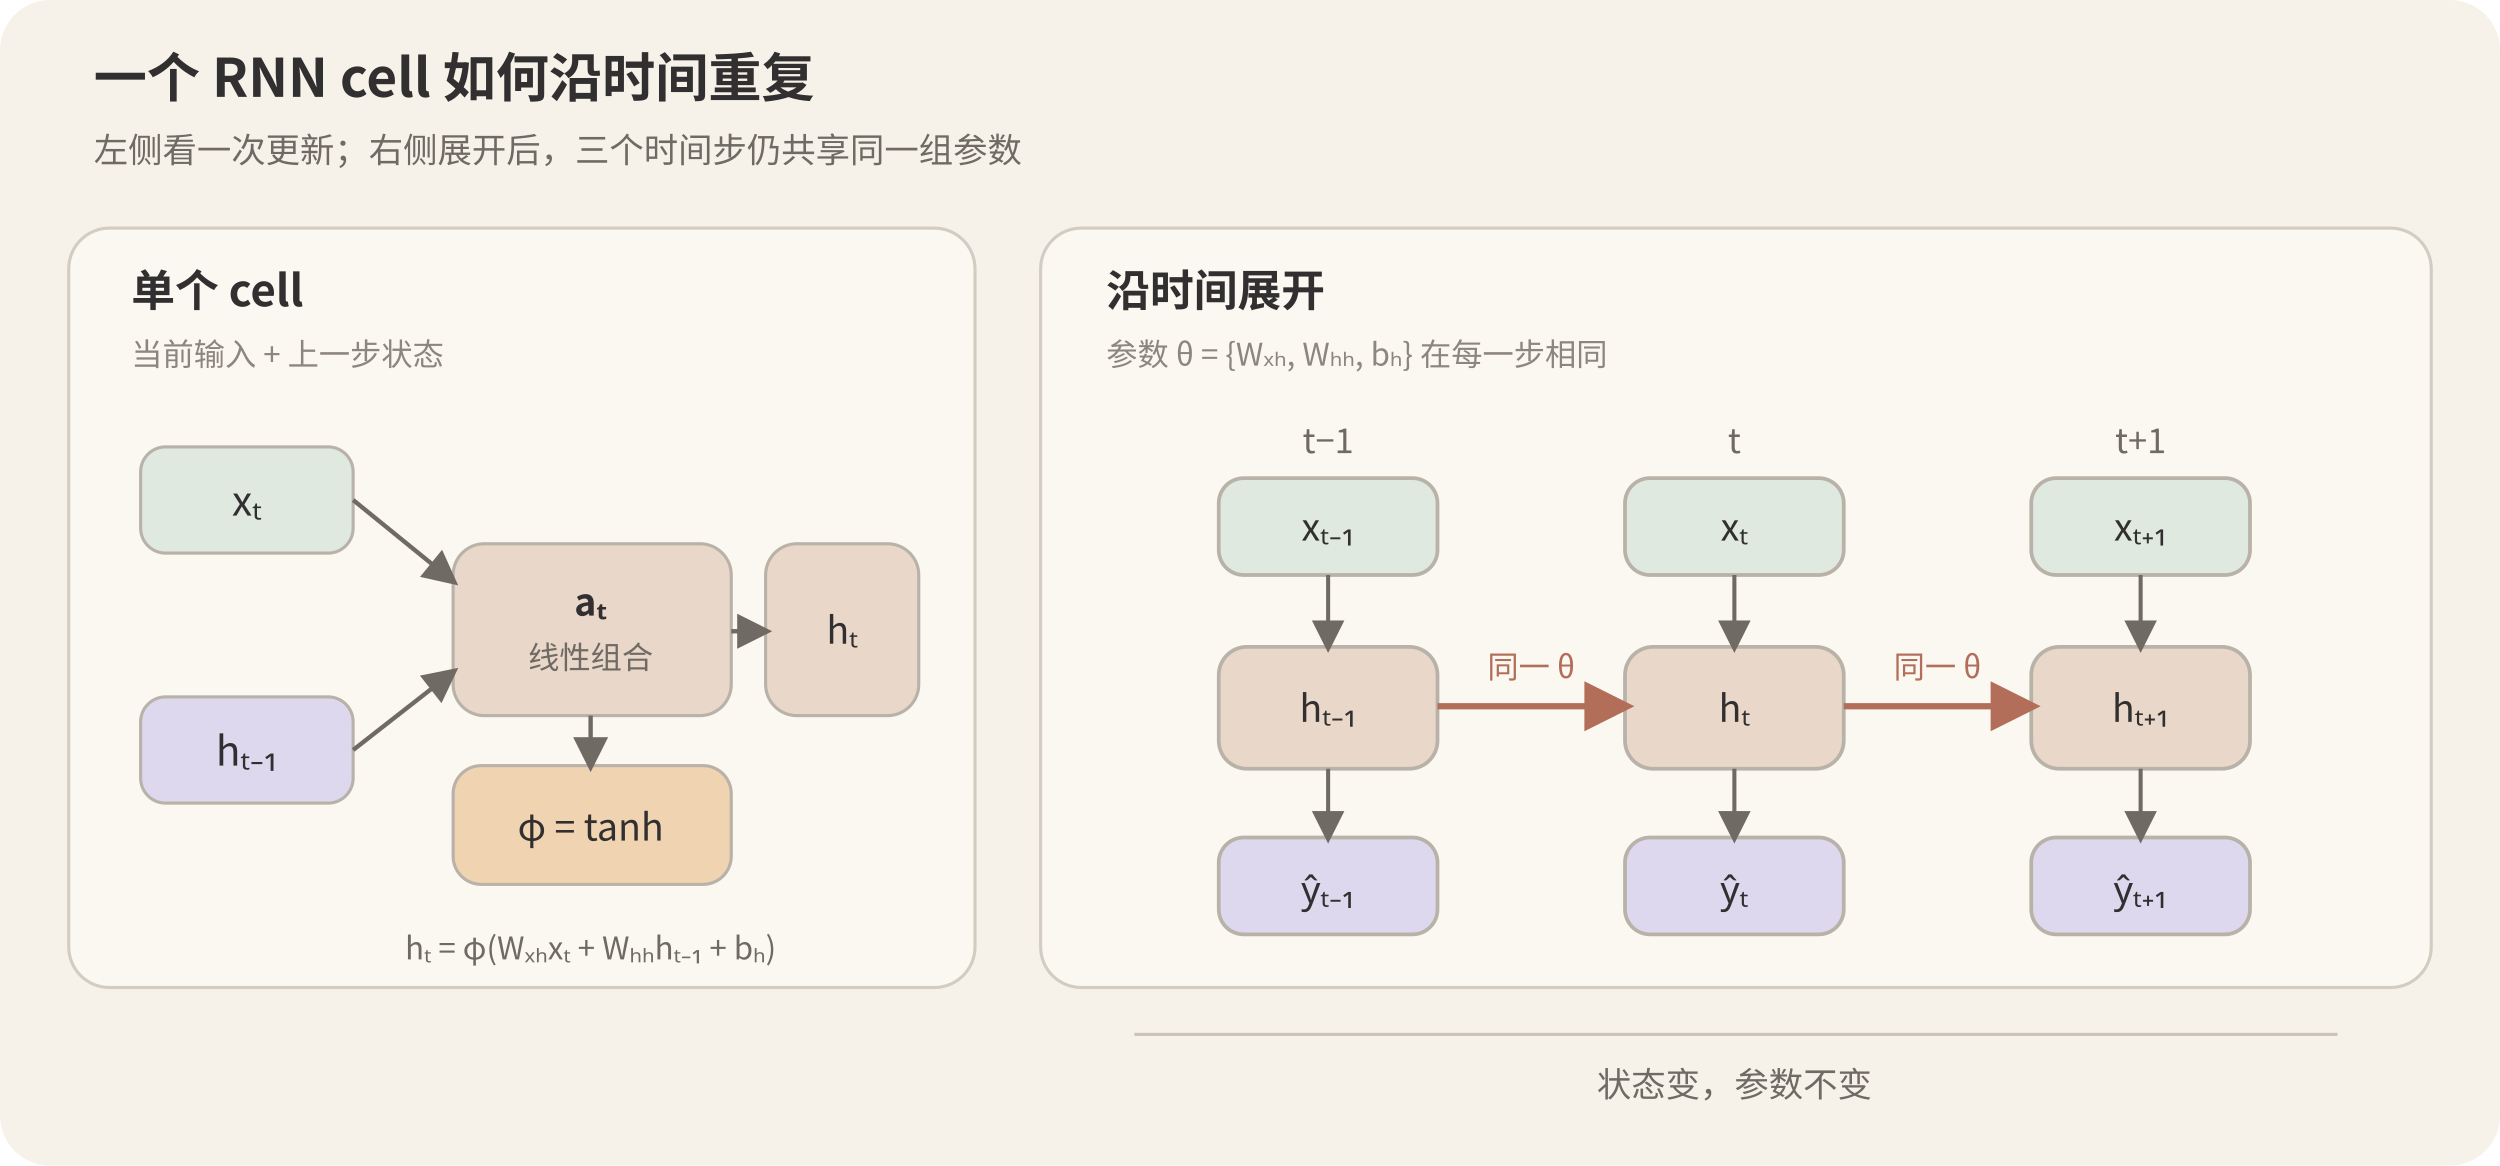
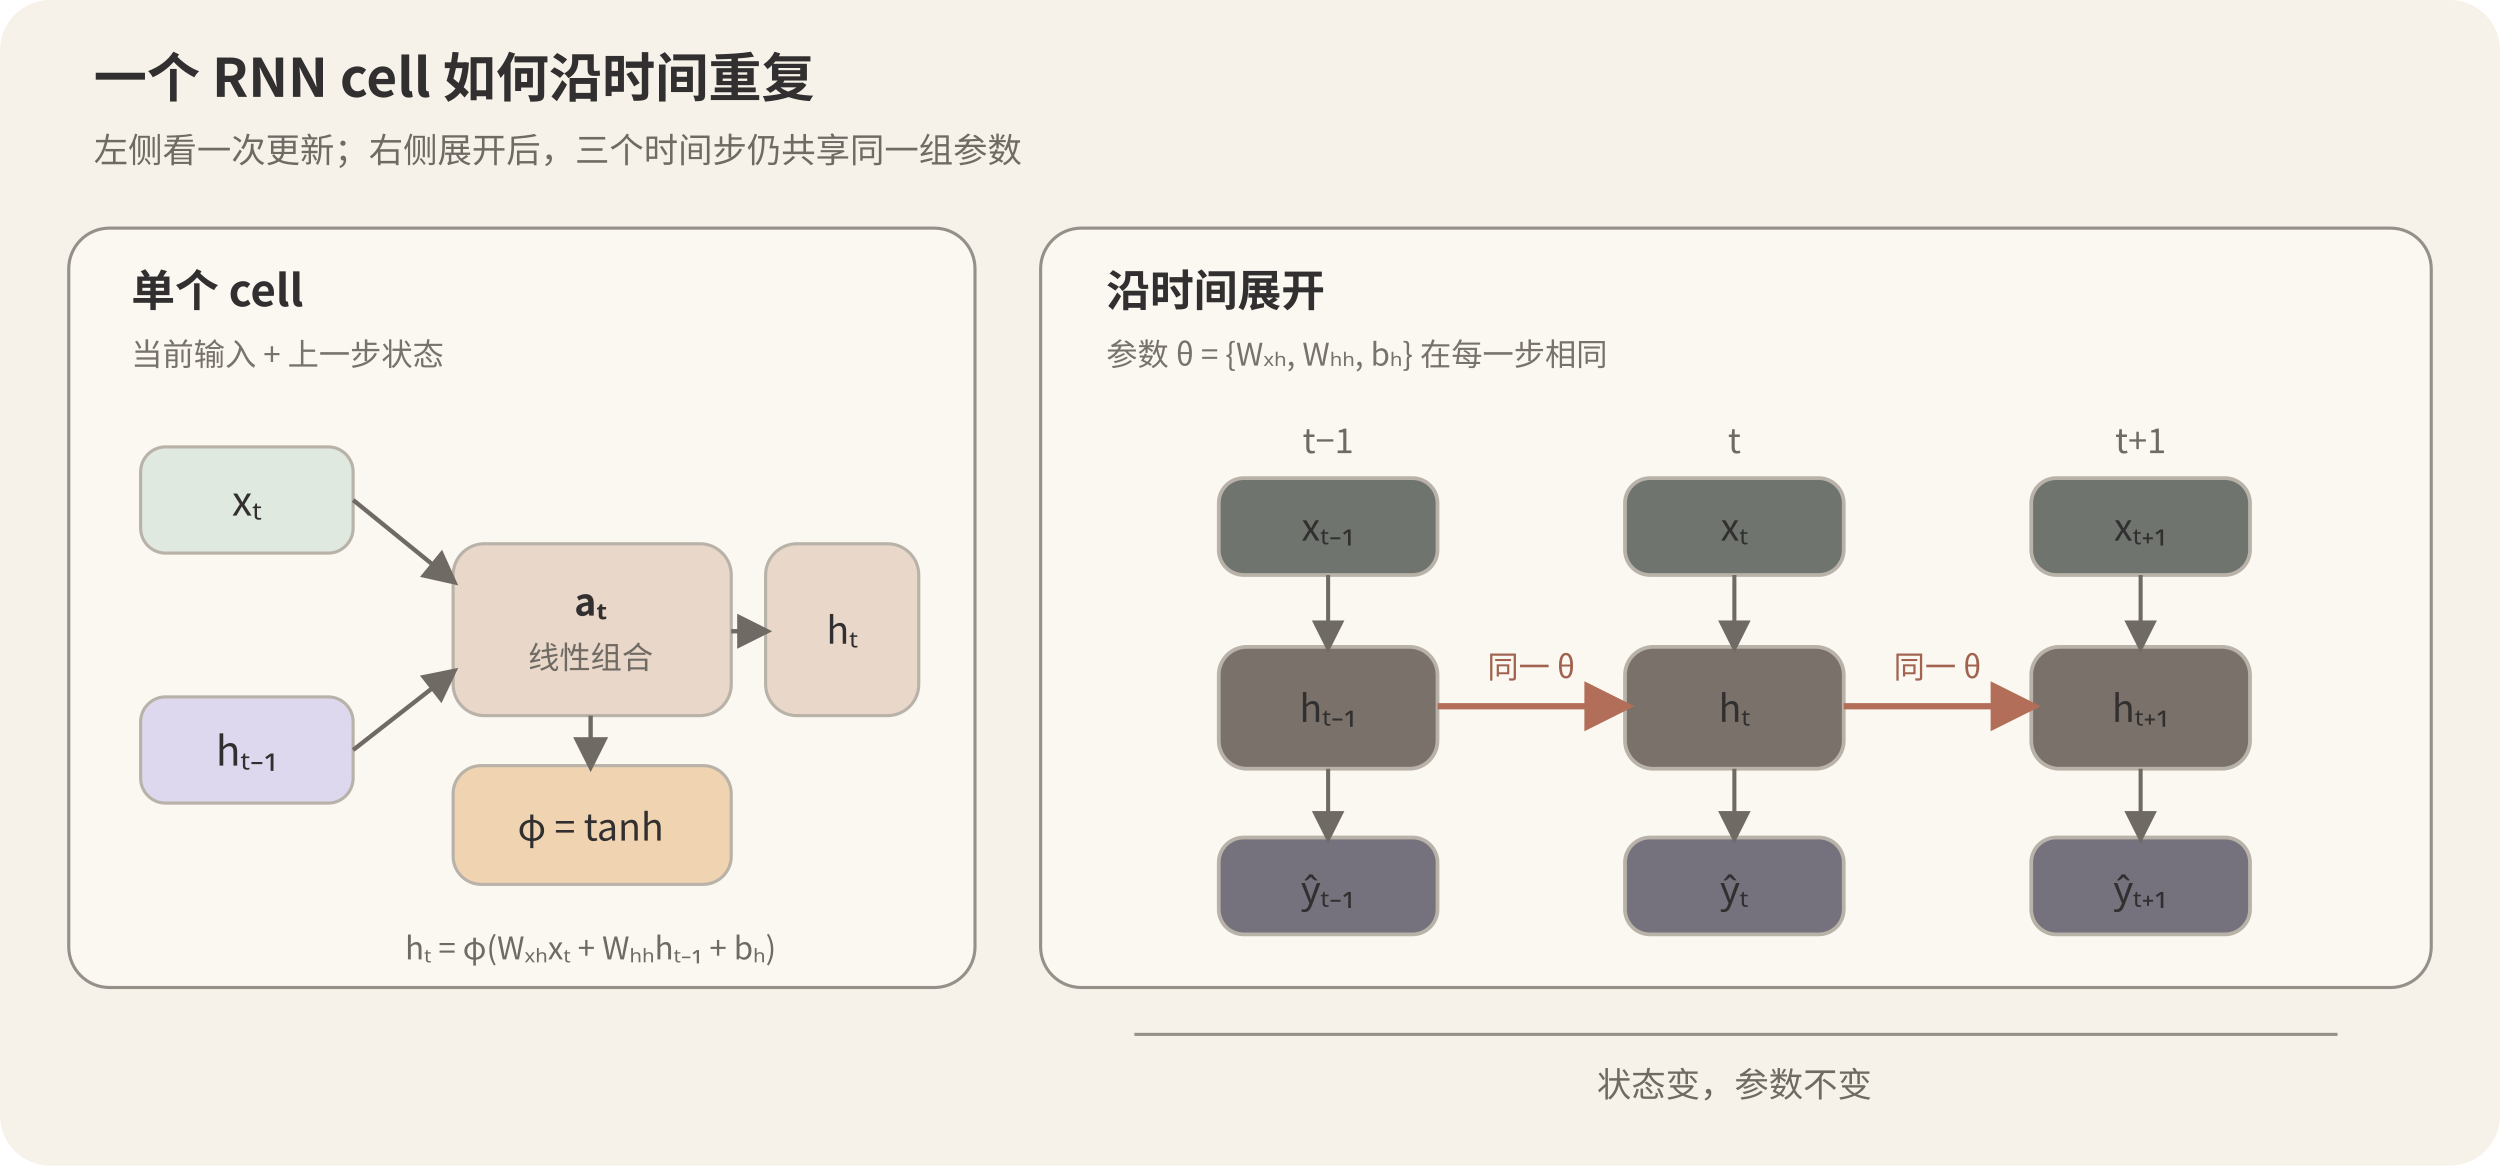
- <svg xmlns="http://www.w3.org/2000/svg" width="800" height="373" viewBox="0 0 800 373" role="img" aria-labelledby="title desc">
+ <svg xmlns="http://www.w3.org/2000/svg" data-svg-theme="paper-ink-v1" width="800" height="373" viewBox="0 0 800 373" role="img" aria-labelledby="title desc">
+   <style>
+   .svg-axis-stroke { stroke: #b8b2a8; }
+   .svg-special-fill-fill-312f2f { fill: #312f2f; }
+   .svg-special-fill-fill-6f6a63 { fill: #6f6a63; }
+   .svg-special-fill-fill-b26e58 { fill: #b26e58; }
+   .svg-special-fill-fill-ded8ee { fill: #928f9d; }
+   .svg-special-fill-fill-dfe9df { fill: #8c928c; }
+   .svg-special-fill-fill-e9d8c9 { fill: #9a8f85; }
+   .svg-special-fill-fill-f0d3b1 { fill: #a18d77; }
+   .svg-special-fill-fill-f7f2e9 { fill: #93908b; }
+   .svg-special-fill-fill-fbf8f2 { fill: #92908d; }
+   .svg-special-graphic-stroke-6f6a63 { stroke: #6f6a63; }
+   .svg-special-graphic-stroke-b26e58 { stroke: #b26e58; }
+   .svg-special-graphic-stroke-c9c4bb { stroke: #94908a; }
+   .svg-special-graphic-stroke-d2ccc2 { stroke: #959089; }
+   .svg-special-text-fill-312f2f { fill: #312f2f; }
+   .svg-special-text-fill-6f6a63 { fill: #6f6a63; }
+   .svg-special-text-fill-8d867e { fill: #78726c; }
+ 
+   .svg-special-background-fill-ded8ee { fill: #ded8ee; }
+   .svg-special-background-fill-dfe9df { fill: #dfe9df; }
+   .svg-special-background-fill-e9d8c9 { fill: #e9d8c9; }
+   .svg-special-background-fill-f0d3b1 { fill: #f0d3b1; }
+   .svg-special-background-fill-f7f2e9 { fill: #f7f2e9; }
+   .svg-special-background-fill-fbf8f2 { fill: #fbf8f2; }
+   .svg-special-text-fill-312f2f { fill: #312f2f; }
+   .svg-special-text-fill-6f6a63 { fill: #6f6a63; }
+   .svg-special-text-fill-b26e58 { fill: #a16350; }
+   .svg-special-text-fill-ded8ee { fill: #75717d; }
+   .svg-special-text-fill-dfe9df { fill: #6f746f; }
+   .svg-special-text-fill-e9d8c9 { fill: #7a716a; }
+ 
+ 
+ @media (prefers-color-scheme: dark) {
+     .svg-axis-stroke { stroke: #8b8a83; }
+     .svg-special-fill-fill-312f2f { fill: #636262; }
+     .svg-special-fill-fill-6f6a63 { fill: #6f6a63; }
+     .svg-special-fill-fill-b26e58 { fill: #b26e58; }
+     .svg-special-fill-fill-ded8ee { fill: #928f9d; }
+     .svg-special-fill-fill-dfe9df { fill: #8c928c; }
+     .svg-special-fill-fill-e9d8c9 { fill: #9a8f85; }
+     .svg-special-fill-fill-f0d3b1 { fill: #a18d77; }
+     .svg-special-fill-fill-f7f2e9 { fill: #93908b; }
+     .svg-special-fill-fill-fbf8f2 { fill: #92908d; }
+     .svg-special-graphic-stroke-6f6a63 { stroke: #6f6a63; }
+     .svg-special-graphic-stroke-b26e58 { stroke: #b26e58; }
+     .svg-special-graphic-stroke-c9c4bb { stroke: #94908a; }
+     .svg-special-graphic-stroke-d2ccc2 { stroke: #959089; }
+     .svg-special-text-fill-312f2f { fill: #a5a4a4; }
+     .svg-special-text-fill-6f6a63 { fill: #a7a49f; }
+     .svg-special-text-fill-8d867e { fill: #a7a4a0; }
+     .svg-special-background-fill-ded8ee { fill: #313033; }
+     .svg-special-background-fill-dfe9df { fill: #313331; }
+     .svg-special-background-fill-e9d8c9 { fill: #33302e; }
+     .svg-special-background-fill-f0d3b1 { fill: #34302b; }
+     .svg-special-background-fill-f7f2e9 { fill: #353433; }
+     .svg-special-background-fill-fbf8f2 { fill: #353534; }
+     .svg-special-text-fill-312f2f { fill: #a5a4a4; }
+     .svg-special-text-fill-6f6a63 { fill: #a7a49f; }
+     .svg-special-text-fill-b26e58 { fill: #c39c8f; }
+     .svg-special-text-fill-ded8ee { fill: #a6a3ab; }
+     .svg-special-text-fill-dfe9df { fill: #a2a5a2; }
+     .svg-special-text-fill-e9d8c9 { fill: #a9a49f; }
+ 
+ 
+ 
+   }
+ </style>
  <defs>
    <marker id="arrow" markerWidth="8" markerHeight="8" refX="6.5" refY="4" orient="auto">
-       <path d="M0,0 L8,4 L0,8 Z" fill="#6f6a63" />
+       <path d="M0,0 L8,4 L0,8 Z" class="svg-special-fill-fill-6f6a63" />
    </marker>
    <marker id="coral-arrow" markerWidth="8" markerHeight="8" refX="6.5" refY="4" orient="auto">
-       <path d="M0,0 L8,4 L0,8 Z" fill="#b26e58" />
+       <path d="M0,0 L8,4 L0,8 Z" class="svg-special-fill-fill-b26e58" />
    </marker>
  </defs>
-   <rect x="0" y="0" width="800" height="373" rx="16" fill="#f7f2e9" />
-   <text x="30" y="31" fill="#312f2f" font-family="'Avenir Next','Noto Sans CJK SC','PingFang SC',sans-serif" font-size="17" font-weight="700">一个 RNN cell 如何沿时间重复</text>
-   <text x="30" y="52" fill="#6f6a63" font-family="'Avenir Next','Noto Sans CJK SC','PingFang SC',sans-serif" font-size="11">左侧看一次更新；右侧展开后，三个时间步仍共享同一组参数</text>
-   <rect x="22" y="73" width="290" height="243" rx="13" fill="#fbf8f2" stroke="#d2ccc2" />
-   <text x="42" y="98" fill="#312f2f" font-family="'Avenir Next','Noto Sans CJK SC','PingFang SC',sans-serif" font-size="14" font-weight="700">单个 cell</text>
-   <text x="42" y="117" fill="#8d867e" font-family="'Avenir Next','Noto Sans CJK SC','PingFang SC',sans-serif" font-size="10">当前输入 + 上一步状态</text>
-   <rect x="45" y="143" width="68" height="34" rx="8" fill="#dfe9df" stroke="#b8b2a8" />
-   <text x="79" y="165" text-anchor="middle" fill="#312f2f" font-family="'Avenir Next','Noto Sans CJK SC','PingFang SC',sans-serif" font-size="13">xₜ</text>
-   <rect x="45" y="223" width="68" height="34" rx="8" fill="#ded8ee" stroke="#b8b2a8" />
-   <text x="79" y="245" text-anchor="middle" fill="#312f2f" font-family="'Avenir Next','Noto Sans CJK SC','PingFang SC',sans-serif" font-size="13">hₜ₋₁</text>
-   <rect x="145" y="174" width="89" height="55" rx="10" fill="#e9d8c9" stroke="#b8b2a8" />
-   <text x="189" y="197" text-anchor="middle" fill="#312f2f" font-family="'Avenir Next','Noto Sans CJK SC','PingFang SC',sans-serif" font-size="12" font-weight="700">aₜ</text>
-   <text x="189" y="214" text-anchor="middle" fill="#6f6a63" font-family="'Avenir Next','Noto Sans CJK SC','PingFang SC',sans-serif" font-size="10">线性组合</text>
-   <rect x="145" y="245" width="89" height="38" rx="9" fill="#f0d3b1" stroke="#b8b2a8" />
-   <text x="189" y="269" text-anchor="middle" fill="#312f2f" font-family="'Avenir Next','Noto Sans CJK SC','PingFang SC',sans-serif" font-size="12">φ = tanh</text>
-   <rect x="245" y="174" width="49" height="55" rx="10" fill="#e9d8c9" stroke="#b8b2a8" />
-   <text x="269.5" y="206" text-anchor="middle" fill="#312f2f" font-family="'Avenir Next','Noto Sans CJK SC','PingFang SC',sans-serif" font-size="12">hₜ</text>
-   <g stroke="#6f6a63" stroke-width="1.4" fill="none" marker-end="url(#arrow)">
+   <rect x="0" y="0" width="800" height="373" rx="16" class="svg-special-fill-fill-f7f2e9 svg-special-background-fill-f7f2e9" />
+   <text x="30" y="31" font-family="'Avenir Next','Noto Sans CJK SC','PingFang SC',sans-serif" font-size="17" font-weight="700" class="svg-special-text-fill-312f2f">一个 RNN cell 如何沿时间重复</text>
+   <text x="30" y="52" font-family="'Avenir Next','Noto Sans CJK SC','PingFang SC',sans-serif" font-size="11" class="svg-special-text-fill-6f6a63">左侧看一次更新；右侧展开后，三个时间步仍共享同一组参数</text>
+   <rect x="22" y="73" width="290" height="243" rx="13" class="svg-special-fill-fill-fbf8f2 svg-special-graphic-stroke-d2ccc2 svg-special-background-fill-fbf8f2" />
+   <text x="42" y="98" font-family="'Avenir Next','Noto Sans CJK SC','PingFang SC',sans-serif" font-size="14" font-weight="700" class="svg-special-text-fill-312f2f">单个 cell</text>
+   <text x="42" y="117" font-family="'Avenir Next','Noto Sans CJK SC','PingFang SC',sans-serif" font-size="10" class="svg-special-text-fill-8d867e">当前输入 + 上一步状态</text>
+   <rect x="45" y="143" width="68" height="34" rx="8" class="svg-special-fill-fill-dfe9df svg-axis-stroke svg-special-background-fill-dfe9df" />
+   <text x="79" y="165" text-anchor="middle" font-family="'Avenir Next','Noto Sans CJK SC','PingFang SC',sans-serif" font-size="13" class="svg-special-text-fill-312f2f">xₜ</text>
+   <rect x="45" y="223" width="68" height="34" rx="8" class="svg-special-fill-fill-ded8ee svg-axis-stroke svg-special-background-fill-ded8ee" />
+   <text x="79" y="245" text-anchor="middle" font-family="'Avenir Next','Noto Sans CJK SC','PingFang SC',sans-serif" font-size="13" class="svg-special-text-fill-312f2f">hₜ₋₁</text>
+   <rect x="145" y="174" width="89" height="55" rx="10" class="svg-special-fill-fill-e9d8c9 svg-axis-stroke svg-special-background-fill-e9d8c9" />
+   <text x="189" y="197" text-anchor="middle" font-family="'Avenir Next','Noto Sans CJK SC','PingFang SC',sans-serif" font-size="12" font-weight="700" class="svg-special-text-fill-312f2f">aₜ</text>
+   <text x="189" y="214" text-anchor="middle" font-family="'Avenir Next','Noto Sans CJK SC','PingFang SC',sans-serif" font-size="10" class="svg-special-text-fill-6f6a63">线性组合</text>
+   <rect x="145" y="245" width="89" height="38" rx="9" class="svg-special-fill-fill-f0d3b1 svg-axis-stroke svg-special-background-fill-f0d3b1" />
+   <text x="189" y="269" text-anchor="middle" font-family="'Avenir Next','Noto Sans CJK SC','PingFang SC',sans-serif" font-size="12" class="svg-special-text-fill-312f2f">φ = tanh</text>
+   <rect x="245" y="174" width="49" height="55" rx="10" class="svg-special-fill-fill-e9d8c9 svg-axis-stroke svg-special-background-fill-e9d8c9" />
+   <text x="269.5" y="206" text-anchor="middle" font-family="'Avenir Next','Noto Sans CJK SC','PingFang SC',sans-serif" font-size="12" class="svg-special-text-fill-312f2f">hₜ</text>
+   <g stroke-width="1.4" fill="none" marker-end="url(#arrow)" class="svg-special-graphic-stroke-6f6a63">
    <line x1="113" y1="160" x2="145" y2="186" />
    <line x1="113" y1="240" x2="145" y2="215" />
    <line x1="234" y1="202" x2="245" y2="202" />
    <line x1="189" y1="229" x2="189" y2="245" />
  </g>
-   <text x="189" y="307" text-anchor="middle" fill="#6f6a63" font-family="'Avenir Next','Noto Sans CJK SC','PingFang SC',sans-serif" font-size="10">hₜ = φ(Wₓₕxₜ + Wₕₕhₜ₋₁ + bₕ)</text>
-   <rect x="333" y="73" width="445" height="243" rx="13" fill="#fbf8f2" stroke="#d2ccc2" />
-   <text x="354" y="98" fill="#312f2f" font-family="'Avenir Next','Noto Sans CJK SC','PingFang SC',sans-serif" font-size="14" font-weight="700">沿时间展开</text>
-   <text x="354" y="117" fill="#8d867e" font-family="'Avenir Next','Noto Sans CJK SC','PingFang SC',sans-serif" font-size="10">参数 θ = {Wₓₕ, Wₕₕ, bₕ} 在每一步相同</text>
-   <g fill="#6f6a63" font-family="'Avenir Next','Noto Sans CJK SC','PingFang SC',sans-serif" font-size="11" text-anchor="middle">
+   <text x="189" y="307" text-anchor="middle" font-family="'Avenir Next','Noto Sans CJK SC','PingFang SC',sans-serif" font-size="10" class="svg-special-text-fill-6f6a63">hₜ = φ(Wₓₕxₜ + Wₕₕhₜ₋₁ + bₕ)</text>
+   <rect x="333" y="73" width="445" height="243" rx="13" class="svg-special-fill-fill-fbf8f2 svg-special-graphic-stroke-d2ccc2 svg-special-background-fill-fbf8f2" />
+   <text x="354" y="98" font-family="'Avenir Next','Noto Sans CJK SC','PingFang SC',sans-serif" font-size="14" font-weight="700" class="svg-special-text-fill-312f2f">沿时间展开</text>
+   <text x="354" y="117" font-family="'Avenir Next','Noto Sans CJK SC','PingFang SC',sans-serif" font-size="10" class="svg-special-text-fill-8d867e">参数 θ = {Wₓₕ, Wₕₕ, bₕ} 在每一步相同</text>
+   <g font-family="'Avenir Next','Noto Sans CJK SC','PingFang SC',sans-serif" font-size="11" text-anchor="middle" class="svg-special-fill-fill-6f6a63 svg-special-text-fill-6f6a63">
    <text x="425" y="145">t−1</text>
    <text x="555" y="145">t</text>
    <text x="685" y="145">t+1</text>
  </g>
-   <g fill="#dfe9df" stroke="#b8b2a8" stroke-width="1.2">
+   <g stroke-width="1.2" class="svg-special-fill-fill-dfe9df svg-axis-stroke svg-special-text-fill-dfe9df">
    <rect x="390" y="153" width="70" height="31" rx="8" />
    <rect x="520" y="153" width="70" height="31" rx="8" />
    <rect x="650" y="153" width="70" height="31" rx="8" />
  </g>
-   <g fill="#e9d8c9" stroke="#b8b2a8" stroke-width="1.2">
+   <g stroke-width="1.2" class="svg-special-fill-fill-e9d8c9 svg-axis-stroke svg-special-text-fill-e9d8c9">
    <rect x="390" y="207" width="70" height="39" rx="9" />
    <rect x="520" y="207" width="70" height="39" rx="9" />
    <rect x="650" y="207" width="70" height="39" rx="9" />
  </g>
-   <g fill="#ded8ee" stroke="#b8b2a8" stroke-width="1.2">
+   <g stroke-width="1.2" class="svg-special-fill-fill-ded8ee svg-axis-stroke svg-special-text-fill-ded8ee">
    <rect x="390" y="268" width="70" height="31" rx="8" />
    <rect x="520" y="268" width="70" height="31" rx="8" />
    <rect x="650" y="268" width="70" height="31" rx="8" />
  </g>
-   <g fill="#312f2f" font-family="'Avenir Next','Noto Sans CJK SC','PingFang SC',sans-serif" font-size="12" text-anchor="middle">
+   <g font-family="'Avenir Next','Noto Sans CJK SC','PingFang SC',sans-serif" font-size="12" text-anchor="middle" class="svg-special-fill-fill-312f2f svg-special-text-fill-312f2f">
    <text x="425" y="173">xₜ₋₁</text>
    <text x="555" y="173">xₜ</text>
    <text x="685" y="173">xₜ₊₁</text>
    <text x="425" y="231">hₜ₋₁</text>
    <text x="555" y="231">hₜ</text>
    <text x="685" y="231">hₜ₊₁</text>
    <text x="425" y="289">ŷₜ₋₁</text>
    <text x="555" y="289">ŷₜ</text>
    <text x="685" y="289">ŷₜ₊₁</text>
  </g>
-   <g stroke="#6f6a63" stroke-width="1.3" fill="none" marker-end="url(#arrow)">
+   <g stroke-width="1.3" fill="none" marker-end="url(#arrow)" class="svg-special-graphic-stroke-6f6a63">
    <line x1="425" y1="184" x2="425" y2="207" />
    <line x1="555" y1="184" x2="555" y2="207" />
    <line x1="685" y1="184" x2="685" y2="207" />
    <line x1="425" y1="246" x2="425" y2="268" />
    <line x1="555" y1="246" x2="555" y2="268" />
    <line x1="685" y1="246" x2="685" y2="268" />
  </g>
-   <g stroke="#b26e58" stroke-width="2" fill="none" marker-end="url(#coral-arrow)">
+   <g stroke-width="2" fill="none" marker-end="url(#coral-arrow)" class="svg-special-graphic-stroke-b26e58">
    <line x1="460" y1="226" x2="520" y2="226" />
    <line x1="590" y1="226" x2="650" y2="226" />
  </g>
-   <g fill="#b26e58" font-family="'Avenir Next','Noto Sans CJK SC','PingFang SC',sans-serif" font-size="10" text-anchor="middle">
+   <g font-family="'Avenir Next','Noto Sans CJK SC','PingFang SC',sans-serif" font-size="10" text-anchor="middle" class="svg-special-fill-fill-b26e58 svg-special-text-fill-b26e58">
    <text x="490" y="217">同一 θ</text>
    <text x="620" y="217">同一 θ</text>
  </g>
-   <line x1="363" y1="331" x2="748" y2="331" stroke="#c9c4bb" stroke-width="1" />
-   <text x="555" y="351" text-anchor="middle" fill="#6f6a63" font-family="'Avenir Next','Noto Sans CJK SC','PingFang SC',sans-serif" font-size="11">状态变，参数不变</text>
+   <line x1="363" y1="331" x2="748" y2="331" stroke-width="1" class="svg-special-graphic-stroke-c9c4bb" />
+   <text x="555" y="351" text-anchor="middle" font-family="'Avenir Next','Noto Sans CJK SC','PingFang SC',sans-serif" font-size="11" class="svg-special-text-fill-6f6a63">状态变，参数不变</text>
</svg>
